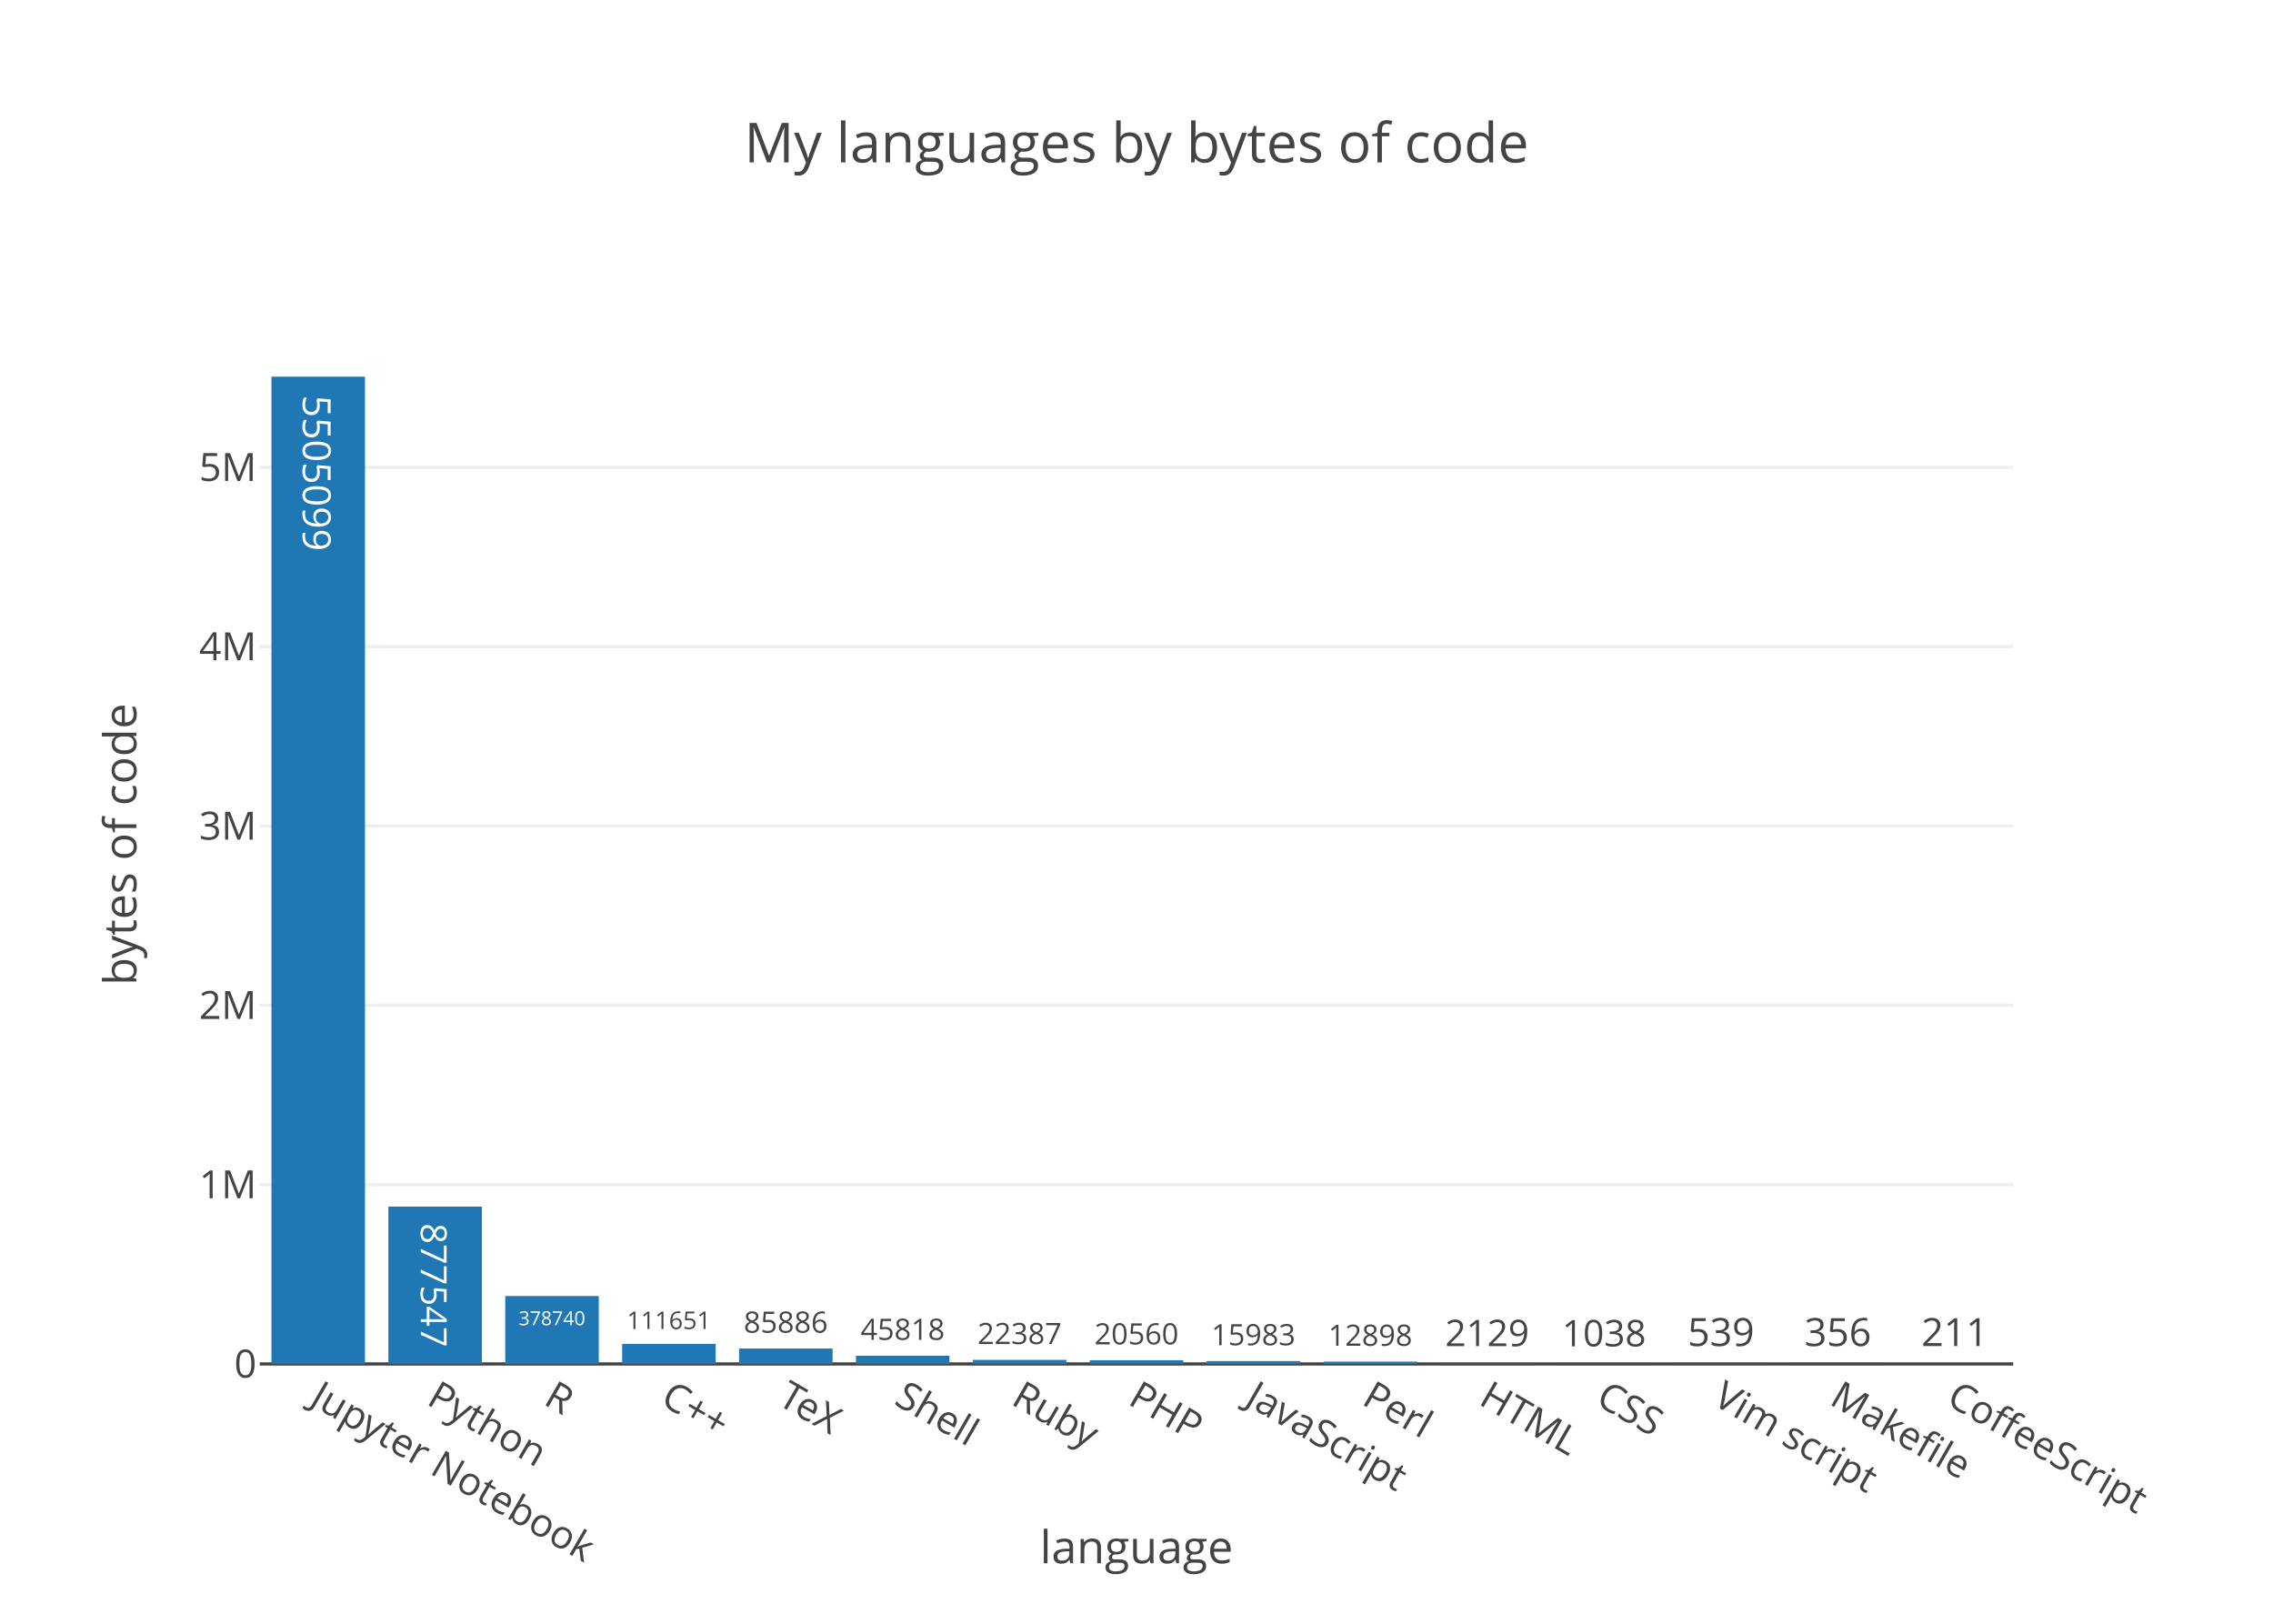
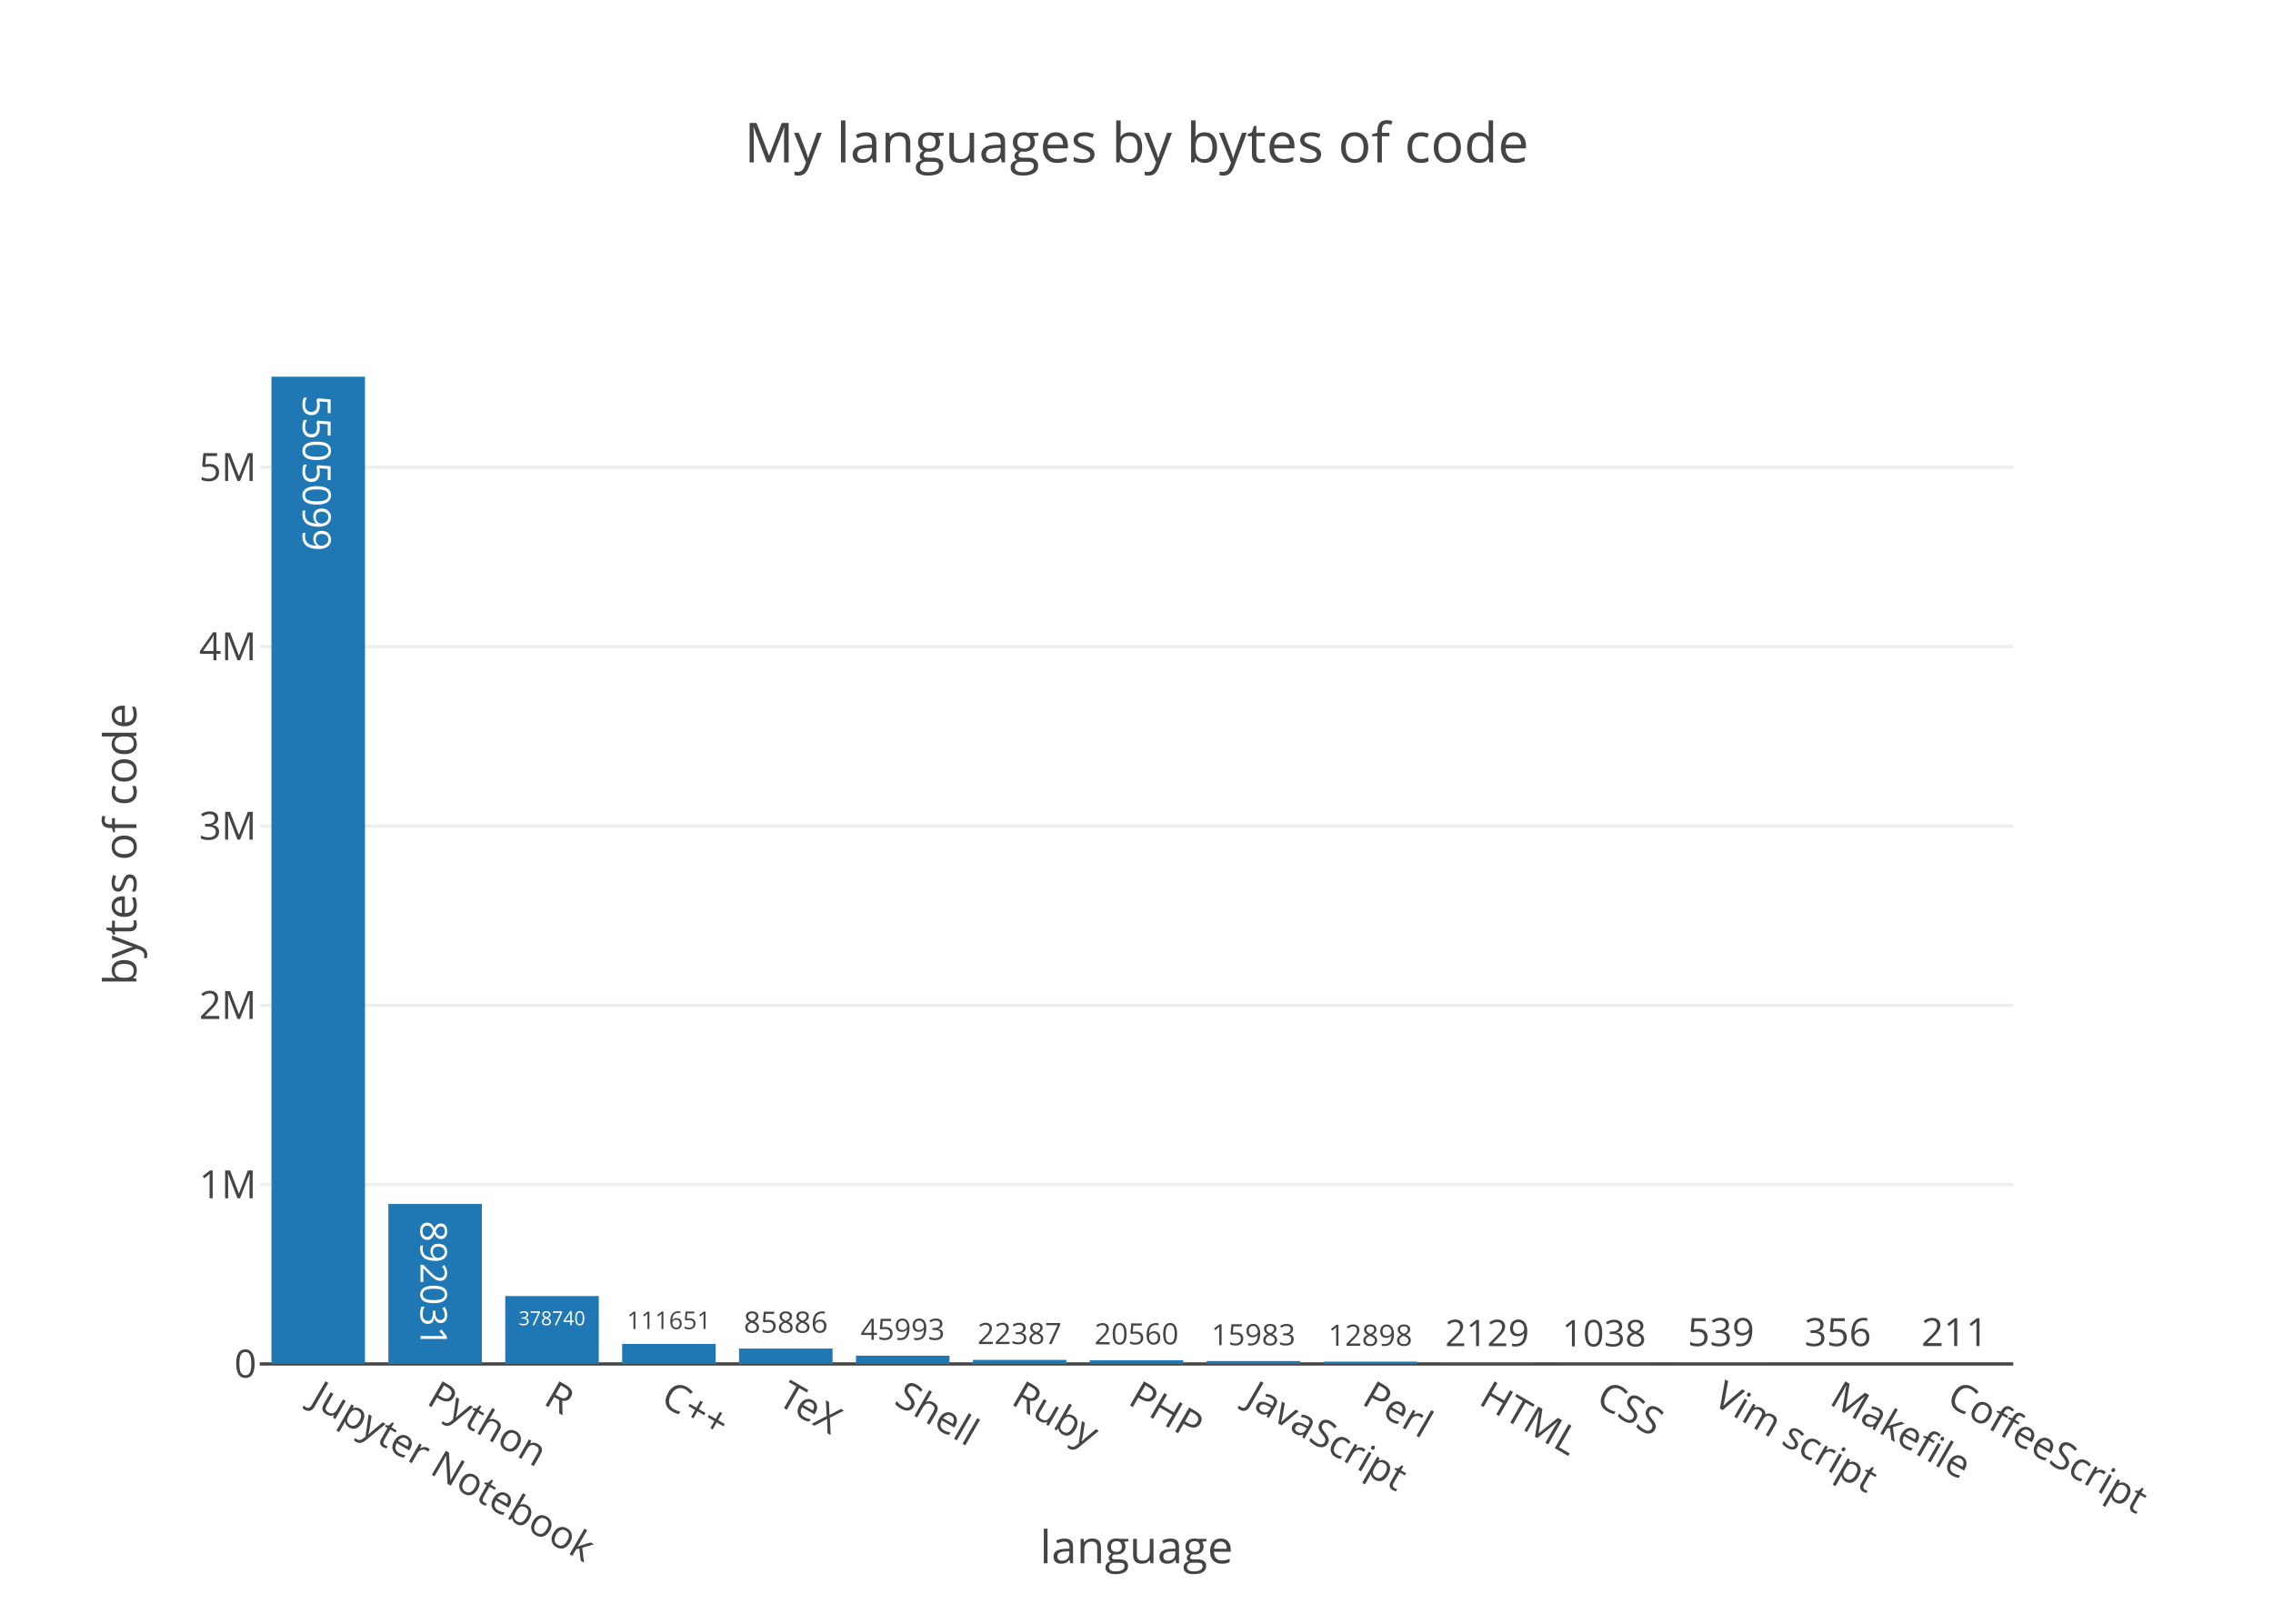
<svg xmlns="http://www.w3.org/2000/svg" class="main-svg" width="700" height="500" viewBox="0 0 700 500">
  <rect x="0" y="0" width="700" height="500" style="fill: rgb(255, 255, 255); fill-opacity: 1;" />
-   <defs id="defs-46611b">
+   <defs id="defs-95c341">
    <g class="clips">
-       <clipPath id="clip46611bxyplot" class="plotclip">
+       <clipPath id="clip95c341xyplot" class="plotclip">
        <rect width="540" height="320" />
      </clipPath>
-       <clipPath class="axesclip" id="clip46611bx">
+       <clipPath class="axesclip" id="clip95c341x">
        <rect x="80" y="0" width="540" height="500" />
      </clipPath>
-       <clipPath class="axesclip" id="clip46611by">
+       <clipPath class="axesclip" id="clip95c341y">
        <rect x="0" y="100" width="700" height="320" />
      </clipPath>
-       <clipPath class="axesclip" id="clip46611bxy">
+       <clipPath class="axesclip" id="clip95c341xy">
        <rect x="80" y="100" width="540" height="320" />
      </clipPath>
    </g>
    <g class="gradients" />
  </defs>
  <g class="bglayer" />
  <g class="layer-below">
    <g class="imagelayer" />
    <g class="shapelayer" />
  </g>
  <g class="cartesianlayer">
    <g class="subplot xy">
      <g class="layer-subplot">
        <g class="shapelayer" />
        <g class="imagelayer" />
      </g>
      <g class="gridlayer">
        <g class="x" />
        <g class="y">
          <path class="ygrid crisp" transform="translate(0,364.78)" d="M80,0h540" style="stroke: rgb(238, 238, 238); stroke-opacity: 1; stroke-width: 1px;" />
          <path class="ygrid crisp" transform="translate(0,309.56)" d="M80,0h540" style="stroke: rgb(238, 238, 238); stroke-opacity: 1; stroke-width: 1px;" />
          <path class="ygrid crisp" transform="translate(0,254.34)" d="M80,0h540" style="stroke: rgb(238, 238, 238); stroke-opacity: 1; stroke-width: 1px;" />
          <path class="ygrid crisp" transform="translate(0,199.11)" d="M80,0h540" style="stroke: rgb(238, 238, 238); stroke-opacity: 1; stroke-width: 1px;" />
          <path class="ygrid crisp" transform="translate(0,143.89)" d="M80,0h540" style="stroke: rgb(238, 238, 238); stroke-opacity: 1; stroke-width: 1px;" />
        </g>
      </g>
      <g class="zerolinelayer">
        <path class="yzl zl crisp" transform="translate(0,420)" d="M80,0h540" style="stroke: rgb(68, 68, 68); stroke-opacity: 1; stroke-width: 1px;" />
      </g>
      <path class="xlines-below" />
      <path class="ylines-below" />
      <g class="overlines-below" />
      <g class="xaxislayer-below" />
      <g class="yaxislayer-below" />
      <g class="overaxes-below" />
-       <g class="plot" transform="translate(80, 100)" clip-path="url('#clip46611bxyplot')">
+       <g class="plot" transform="translate(80, 100)" clip-path="url('#clip95c341xyplot')">
        <g class="barlayer mlayer">
          <g class="trace bars" style="opacity: 1;">
            <g class="points">
              <g class="point">
                <path d="M3.6,320V16H32.4V320Z" style="vector-effect: non-scaling-stroke; opacity: 1; stroke-width: 0px; fill: rgb(31, 119, 180); fill-opacity: 1;" />
                <text class="bartext bartext-inside" transform="translate(17.99219 50.44531)rotate(90 0.0078125 -4.75) " text-anchor="middle" data-notex="1" x="0" y="0" style="font-family: 'Open Sans', verdana, arial, sans-serif; font-size: 12px; fill: rgb(255, 255, 255); fill-opacity: 1; white-space: pre;">5505099</text>
              </g>
              <g class="point">
-                 <path d="M39.6,320V271.54H68.4V320Z" style="vector-effect: non-scaling-stroke; opacity: 1; stroke-width: 0px; fill: rgb(31, 119, 180); fill-opacity: 1;" />
-                 <text class="bartext bartext-inside" transform="translate(53.99275 300.1769)scale(0.9277706) rotate(90 0.0078125 -4.75) " text-anchor="middle" data-notex="1" x="0" y="0" style="font-family: 'Open Sans', verdana, arial, sans-serif; font-size: 12px; fill: rgb(255, 255, 255); fill-opacity: 1; white-space: pre;">877547</text>
+                 <path d="M39.6,320V270.74H68.4V320Z" style="vector-effect: non-scaling-stroke; opacity: 1; stroke-width: 0px; fill: rgb(31, 119, 180); fill-opacity: 1;" />
+                 <text class="bartext bartext-inside" transform="translate(53.99262 299.8599)scale(0.9452509) rotate(90 0.0078125 -4.75) " text-anchor="middle" data-notex="1" x="0" y="0" style="font-family: 'Open Sans', verdana, arial, sans-serif; font-size: 12px; fill: rgb(255, 255, 255); fill-opacity: 1; white-space: pre;">892031</text>
              </g>
              <g class="point">
                <path d="M75.6,320V299.09H104.4V320Z" style="vector-effect: non-scaling-stroke; opacity: 1; stroke-width: 0px; fill: rgb(31, 119, 180); fill-opacity: 1;" />
                <text class="bartext bartext-inside" transform="translate(89.99611 308.0683)scale(0.4981905) " text-anchor="middle" data-notex="1" x="0" y="0" style="font-family: 'Open Sans', verdana, arial, sans-serif; font-size: 12px; fill: rgb(255, 255, 255); fill-opacity: 1; white-space: pre;">378740</text>
              </g>
              <g class="point">
                <path d="M111.6,320V313.83H140.4V320Z" style="vector-effect: non-scaling-stroke; opacity: 1; stroke-width: 0px; fill: rgb(31, 119, 180); fill-opacity: 1;" />
                <text class="bartext bartext-outside" transform="translate(125.9951 309.2568)scale(0.6292933) " text-anchor="middle" data-notex="1" x="0" y="0" style="font-family: 'Open Sans', verdana, arial, sans-serif; font-size: 12px; fill: rgb(68, 68, 68); fill-opacity: 1; white-space: pre;">111651</text>
              </g>
              <g class="point">
                <path d="M147.6,320V315.26H176.4V320Z" style="vector-effect: non-scaling-stroke; opacity: 1; stroke-width: 0px; fill: rgb(31, 119, 180); fill-opacity: 1;" />
                <text class="bartext bartext-outside" transform="translate(161.9941 310.3722)scale(0.7551004) " text-anchor="middle" data-notex="1" x="0" y="0" style="font-family: 'Open Sans', verdana, arial, sans-serif; font-size: 12px; fill: rgb(68, 68, 68); fill-opacity: 1; white-space: pre;">85886</text>
              </g>
              <g class="point">
-                 <path d="M183.6,320V317.47H212.4V320Z" style="vector-effect: non-scaling-stroke; opacity: 1; stroke-width: 0px; fill: rgb(31, 119, 180); fill-opacity: 1;" />
-                 <text class="bartext bartext-outside" transform="translate(197.9941 312.5822)scale(0.7551004) " text-anchor="middle" data-notex="1" x="0" y="0" style="font-family: 'Open Sans', verdana, arial, sans-serif; font-size: 12px; fill: rgb(68, 68, 68); fill-opacity: 1; white-space: pre;">45818</text>
+                 <path d="M183.6,320V317.46H212.4V320Z" style="vector-effect: non-scaling-stroke; opacity: 1; stroke-width: 0px; fill: rgb(31, 119, 180); fill-opacity: 1;" />
+                 <text class="bartext bartext-outside" transform="translate(197.9941 312.5722)scale(0.7551004) " text-anchor="middle" data-notex="1" x="0" y="0" style="font-family: 'Open Sans', verdana, arial, sans-serif; font-size: 12px; fill: rgb(68, 68, 68); fill-opacity: 1; white-space: pre;">45993</text>
              </g>
              <g class="point">
                <path d="M219.6,320V318.76H248.4V320Z" style="vector-effect: non-scaling-stroke; opacity: 1; stroke-width: 0px; fill: rgb(31, 119, 180); fill-opacity: 1;" />
                <text class="bartext bartext-outside" transform="translate(233.9941 313.8722)scale(0.7551004) " text-anchor="middle" data-notex="1" x="0" y="0" style="font-family: 'Open Sans', verdana, arial, sans-serif; font-size: 12px; fill: rgb(68, 68, 68); fill-opacity: 1; white-space: pre;">22387</text>
              </g>
              <g class="point">
                <path d="M255.6,320V318.86H284.4V320Z" style="vector-effect: non-scaling-stroke; opacity: 1; stroke-width: 0px; fill: rgb(31, 119, 180); fill-opacity: 1;" />
                <text class="bartext bartext-outside" transform="translate(269.9941 313.9722)scale(0.7551004) " text-anchor="middle" data-notex="1" x="0" y="0" style="font-family: 'Open Sans', verdana, arial, sans-serif; font-size: 12px; fill: rgb(68, 68, 68); fill-opacity: 1; white-space: pre;">20560</text>
              </g>
              <g class="point">
                <path d="M291.6,320V319.12H320.4V320Z" style="vector-effect: non-scaling-stroke; opacity: 1; stroke-width: 0px; fill: rgb(31, 119, 180); fill-opacity: 1;" />
                <text class="bartext bartext-outside" transform="translate(305.9941 314.2322)scale(0.7551004) " text-anchor="middle" data-notex="1" x="0" y="0" style="font-family: 'Open Sans', verdana, arial, sans-serif; font-size: 12px; fill: rgb(68, 68, 68); fill-opacity: 1; white-space: pre;">15983</text>
              </g>
              <g class="point">
                <path d="M327.6,320V319.29H356.4V320Z" style="vector-effect: non-scaling-stroke; opacity: 1; stroke-width: 0px; fill: rgb(31, 119, 180); fill-opacity: 1;" />
                <text class="bartext bartext-outside" transform="translate(341.9941 314.4022)scale(0.7551004) " text-anchor="middle" data-notex="1" x="0" y="0" style="font-family: 'Open Sans', verdana, arial, sans-serif; font-size: 12px; fill: rgb(68, 68, 68); fill-opacity: 1; white-space: pre;">12898</text>
              </g>
              <g class="point">
                <path d="M363.6,320V319.88H392.4V320Z" style="vector-effect: non-scaling-stroke; opacity: 1; stroke-width: 0px; fill: rgb(31, 119, 180); fill-opacity: 1;" />
                <text class="bartext bartext-outside" transform="translate(377.9926 314.5206)scale(0.9437788) " text-anchor="middle" data-notex="1" x="0" y="0" style="font-family: 'Open Sans', verdana, arial, sans-serif; font-size: 12px; fill: rgb(68, 68, 68); fill-opacity: 1; white-space: pre;">2129</text>
              </g>
              <g class="point">
                <path d="M399.6,320V319.94H428.4V320Z" style="vector-effect: non-scaling-stroke; opacity: 1; stroke-width: 0px; fill: rgb(31, 119, 180); fill-opacity: 1;" />
                <text class="bartext bartext-outside" transform="translate(413.9926 314.5806)scale(0.9437788) " text-anchor="middle" data-notex="1" x="0" y="0" style="font-family: 'Open Sans', verdana, arial, sans-serif; font-size: 12px; fill: rgb(68, 68, 68); fill-opacity: 1; white-space: pre;">1038</text>
              </g>
              <g class="point">
                <path d="M435.6,320V319.97H464.4V320Z" style="vector-effect: non-scaling-stroke; opacity: 1; stroke-width: 0px; fill: rgb(31, 119, 180); fill-opacity: 1;" />
                <text class="bartext bartext-outside" transform="translate(450 314.47)" text-anchor="middle" data-notex="1" x="0" y="0" style="font-family: 'Open Sans', verdana, arial, sans-serif; font-size: 12px; fill: rgb(68, 68, 68); fill-opacity: 1; white-space: pre;">539</text>
              </g>
              <g class="point">
                <path d="M471.6,320V319.98H500.4V320Z" style="vector-effect: non-scaling-stroke; opacity: 1; stroke-width: 0px; fill: rgb(31, 119, 180); fill-opacity: 1;" />
                <text class="bartext bartext-outside" transform="translate(486 314.48)" text-anchor="middle" data-notex="1" x="0" y="0" style="font-family: 'Open Sans', verdana, arial, sans-serif; font-size: 12px; fill: rgb(68, 68, 68); fill-opacity: 1; white-space: pre;">356</text>
              </g>
              <g class="point">
                <path d="M507.6,320V319.99H536.4V320Z" style="vector-effect: non-scaling-stroke; opacity: 1; stroke-width: 0px; fill: rgb(31, 119, 180); fill-opacity: 1;" />
                <text class="bartext bartext-outside" transform="translate(522 314.49)" text-anchor="middle" data-notex="1" x="0" y="0" style="font-family: 'Open Sans', verdana, arial, sans-serif; font-size: 12px; fill: rgb(68, 68, 68); fill-opacity: 1; white-space: pre;">211</text>
              </g>
            </g>
          </g>
        </g>
      </g>
      <g class="overplot" />
      <path class="xlines-above crisp" d="M0,0" style="fill: none;" />
      <path class="ylines-above crisp" d="M0,0" style="fill: none;" />
      <g class="overlines-above" />
      <g class="xaxislayer-above">
        <g class="xtick">
          <text text-anchor="start" x="0" y="433" transform="translate(98,0) rotate(30,0,427)" style="font-family: 'Open Sans', verdana, arial, sans-serif; font-size: 12px; fill: rgb(68, 68, 68); fill-opacity: 1; white-space: pre;">Jupyter Notebook</text>
        </g>
        <g class="xtick">
          <text text-anchor="start" x="0" y="433" transform="translate(134,0) rotate(30,0,427)" style="font-family: 'Open Sans', verdana, arial, sans-serif; font-size: 12px; fill: rgb(68, 68, 68); fill-opacity: 1; white-space: pre;">Python</text>
        </g>
        <g class="xtick">
          <text text-anchor="start" x="0" y="433" transform="translate(170,0) rotate(30,0,427)" style="font-family: 'Open Sans', verdana, arial, sans-serif; font-size: 12px; fill: rgb(68, 68, 68); fill-opacity: 1; white-space: pre;">R</text>
        </g>
        <g class="xtick">
          <text text-anchor="start" x="0" y="433" transform="translate(206,0) rotate(30,0,427)" style="font-family: 'Open Sans', verdana, arial, sans-serif; font-size: 12px; fill: rgb(68, 68, 68); fill-opacity: 1; white-space: pre;">C++</text>
        </g>
        <g class="xtick">
          <text text-anchor="start" x="0" y="433" transform="translate(242,0) rotate(30,0,427)" style="font-family: 'Open Sans', verdana, arial, sans-serif; font-size: 12px; fill: rgb(68, 68, 68); fill-opacity: 1; white-space: pre;">TeX</text>
        </g>
        <g class="xtick">
          <text text-anchor="start" x="0" y="433" transform="translate(278,0) rotate(30,0,427)" style="font-family: 'Open Sans', verdana, arial, sans-serif; font-size: 12px; fill: rgb(68, 68, 68); fill-opacity: 1; white-space: pre;">Shell</text>
        </g>
        <g class="xtick">
          <text text-anchor="start" x="0" y="433" transform="translate(314,0) rotate(30,0,427)" style="font-family: 'Open Sans', verdana, arial, sans-serif; font-size: 12px; fill: rgb(68, 68, 68); fill-opacity: 1; white-space: pre;">Ruby</text>
        </g>
        <g class="xtick">
          <text text-anchor="start" x="0" y="433" transform="translate(350,0) rotate(30,0,427)" style="font-family: 'Open Sans', verdana, arial, sans-serif; font-size: 12px; fill: rgb(68, 68, 68); fill-opacity: 1; white-space: pre;">PHP</text>
        </g>
        <g class="xtick">
          <text text-anchor="start" x="0" y="433" transform="translate(386,0) rotate(30,0,427)" style="font-family: 'Open Sans', verdana, arial, sans-serif; font-size: 12px; fill: rgb(68, 68, 68); fill-opacity: 1; white-space: pre;">JavaScript</text>
        </g>
        <g class="xtick">
          <text text-anchor="start" x="0" y="433" transform="translate(422,0) rotate(30,0,427)" style="font-family: 'Open Sans', verdana, arial, sans-serif; font-size: 12px; fill: rgb(68, 68, 68); fill-opacity: 1; white-space: pre;">Perl</text>
        </g>
        <g class="xtick">
          <text text-anchor="start" x="0" y="433" transform="translate(458,0) rotate(30,0,427)" style="font-family: 'Open Sans', verdana, arial, sans-serif; font-size: 12px; fill: rgb(68, 68, 68); fill-opacity: 1; white-space: pre;">HTML</text>
        </g>
        <g class="xtick">
          <text text-anchor="start" x="0" y="433" transform="translate(494,0) rotate(30,0,427)" style="font-family: 'Open Sans', verdana, arial, sans-serif; font-size: 12px; fill: rgb(68, 68, 68); fill-opacity: 1; white-space: pre;">CSS</text>
        </g>
        <g class="xtick">
          <text text-anchor="start" x="0" y="433" transform="translate(530,0) rotate(30,0,427)" style="font-family: 'Open Sans', verdana, arial, sans-serif; font-size: 12px; fill: rgb(68, 68, 68); fill-opacity: 1; white-space: pre;">Vim script</text>
        </g>
        <g class="xtick">
          <text text-anchor="start" x="0" y="433" transform="translate(566,0) rotate(30,0,427)" style="font-family: 'Open Sans', verdana, arial, sans-serif; font-size: 12px; fill: rgb(68, 68, 68); fill-opacity: 1; white-space: pre;">Makefile</text>
        </g>
        <g class="xtick">
          <text text-anchor="start" x="0" y="433" transform="translate(602,0) rotate(30,0,427)" style="font-family: 'Open Sans', verdana, arial, sans-serif; font-size: 12px; fill: rgb(68, 68, 68); fill-opacity: 1; white-space: pre;">CoffeeScript</text>
        </g>
      </g>
      <g class="yaxislayer-above">
        <g class="ytick">
          <text text-anchor="end" x="79" y="4.2" transform="translate(0,420)" style="font-family: 'Open Sans', verdana, arial, sans-serif; font-size: 12px; fill: rgb(68, 68, 68); fill-opacity: 1; white-space: pre;">0</text>
        </g>
        <g class="ytick">
          <text text-anchor="end" x="79" y="4.2" transform="translate(0,364.78)" style="font-family: 'Open Sans', verdana, arial, sans-serif; font-size: 12px; fill: rgb(68, 68, 68); fill-opacity: 1; white-space: pre;">1M</text>
        </g>
        <g class="ytick">
          <text text-anchor="end" x="79" y="4.2" transform="translate(0,309.56)" style="font-family: 'Open Sans', verdana, arial, sans-serif; font-size: 12px; fill: rgb(68, 68, 68); fill-opacity: 1; white-space: pre;">2M</text>
        </g>
        <g class="ytick">
          <text text-anchor="end" x="79" y="4.2" transform="translate(0,254.34)" style="font-family: 'Open Sans', verdana, arial, sans-serif; font-size: 12px; fill: rgb(68, 68, 68); fill-opacity: 1; white-space: pre;">3M</text>
        </g>
        <g class="ytick">
          <text text-anchor="end" x="79" y="4.2" transform="translate(0,199.11)" style="font-family: 'Open Sans', verdana, arial, sans-serif; font-size: 12px; fill: rgb(68, 68, 68); fill-opacity: 1; white-space: pre;">4M</text>
        </g>
        <g class="ytick">
          <text text-anchor="end" x="79" y="4.2" transform="translate(0,143.89)" style="font-family: 'Open Sans', verdana, arial, sans-serif; font-size: 12px; fill: rgb(68, 68, 68); fill-opacity: 1; white-space: pre;">5M</text>
        </g>
      </g>
      <g class="overaxes-above" />
    </g>
  </g>
  <g class="polarlayer" />
  <g class="ternarylayer" />
  <g class="geolayer" />
  <g class="pielayer" />
  <g class="sunburstlayer" />
  <g class="glimages" />
-   <defs id="topdefs-46611b">
+   <defs id="topdefs-95c341">
    <g class="clips" />
  </defs>
  <g class="layer-above">
    <g class="imagelayer" />
    <g class="shapelayer" />
  </g>
  <g class="infolayer">
    <g class="g-gtitle">
      <text class="gtitle" x="350" y="50" text-anchor="middle" dy="0em" style="font-family: 'Open Sans', verdana, arial, sans-serif; font-size: 17px; fill: rgb(68, 68, 68); opacity: 1; font-weight: normal; white-space: pre;">My languages by bytes of code</text>
    </g>
    <g class="g-xtitle" transform="translate(0,9.376953)">
      <text class="xtitle" x="350" y="472" text-anchor="middle" style="font-family: 'Open Sans', verdana, arial, sans-serif; font-size: 14px; fill: rgb(68, 68, 68); opacity: 1; font-weight: normal; white-space: pre;">language</text>
    </g>
    <g class="g-ytitle">
      <text class="ytitle" transform="rotate(-90,42,260)" x="42" y="260" text-anchor="middle" style="font-family: 'Open Sans', verdana, arial, sans-serif; font-size: 14px; fill: rgb(68, 68, 68); opacity: 1; font-weight: normal; white-space: pre;">bytes of code</text>
    </g>
  </g>
</svg>
